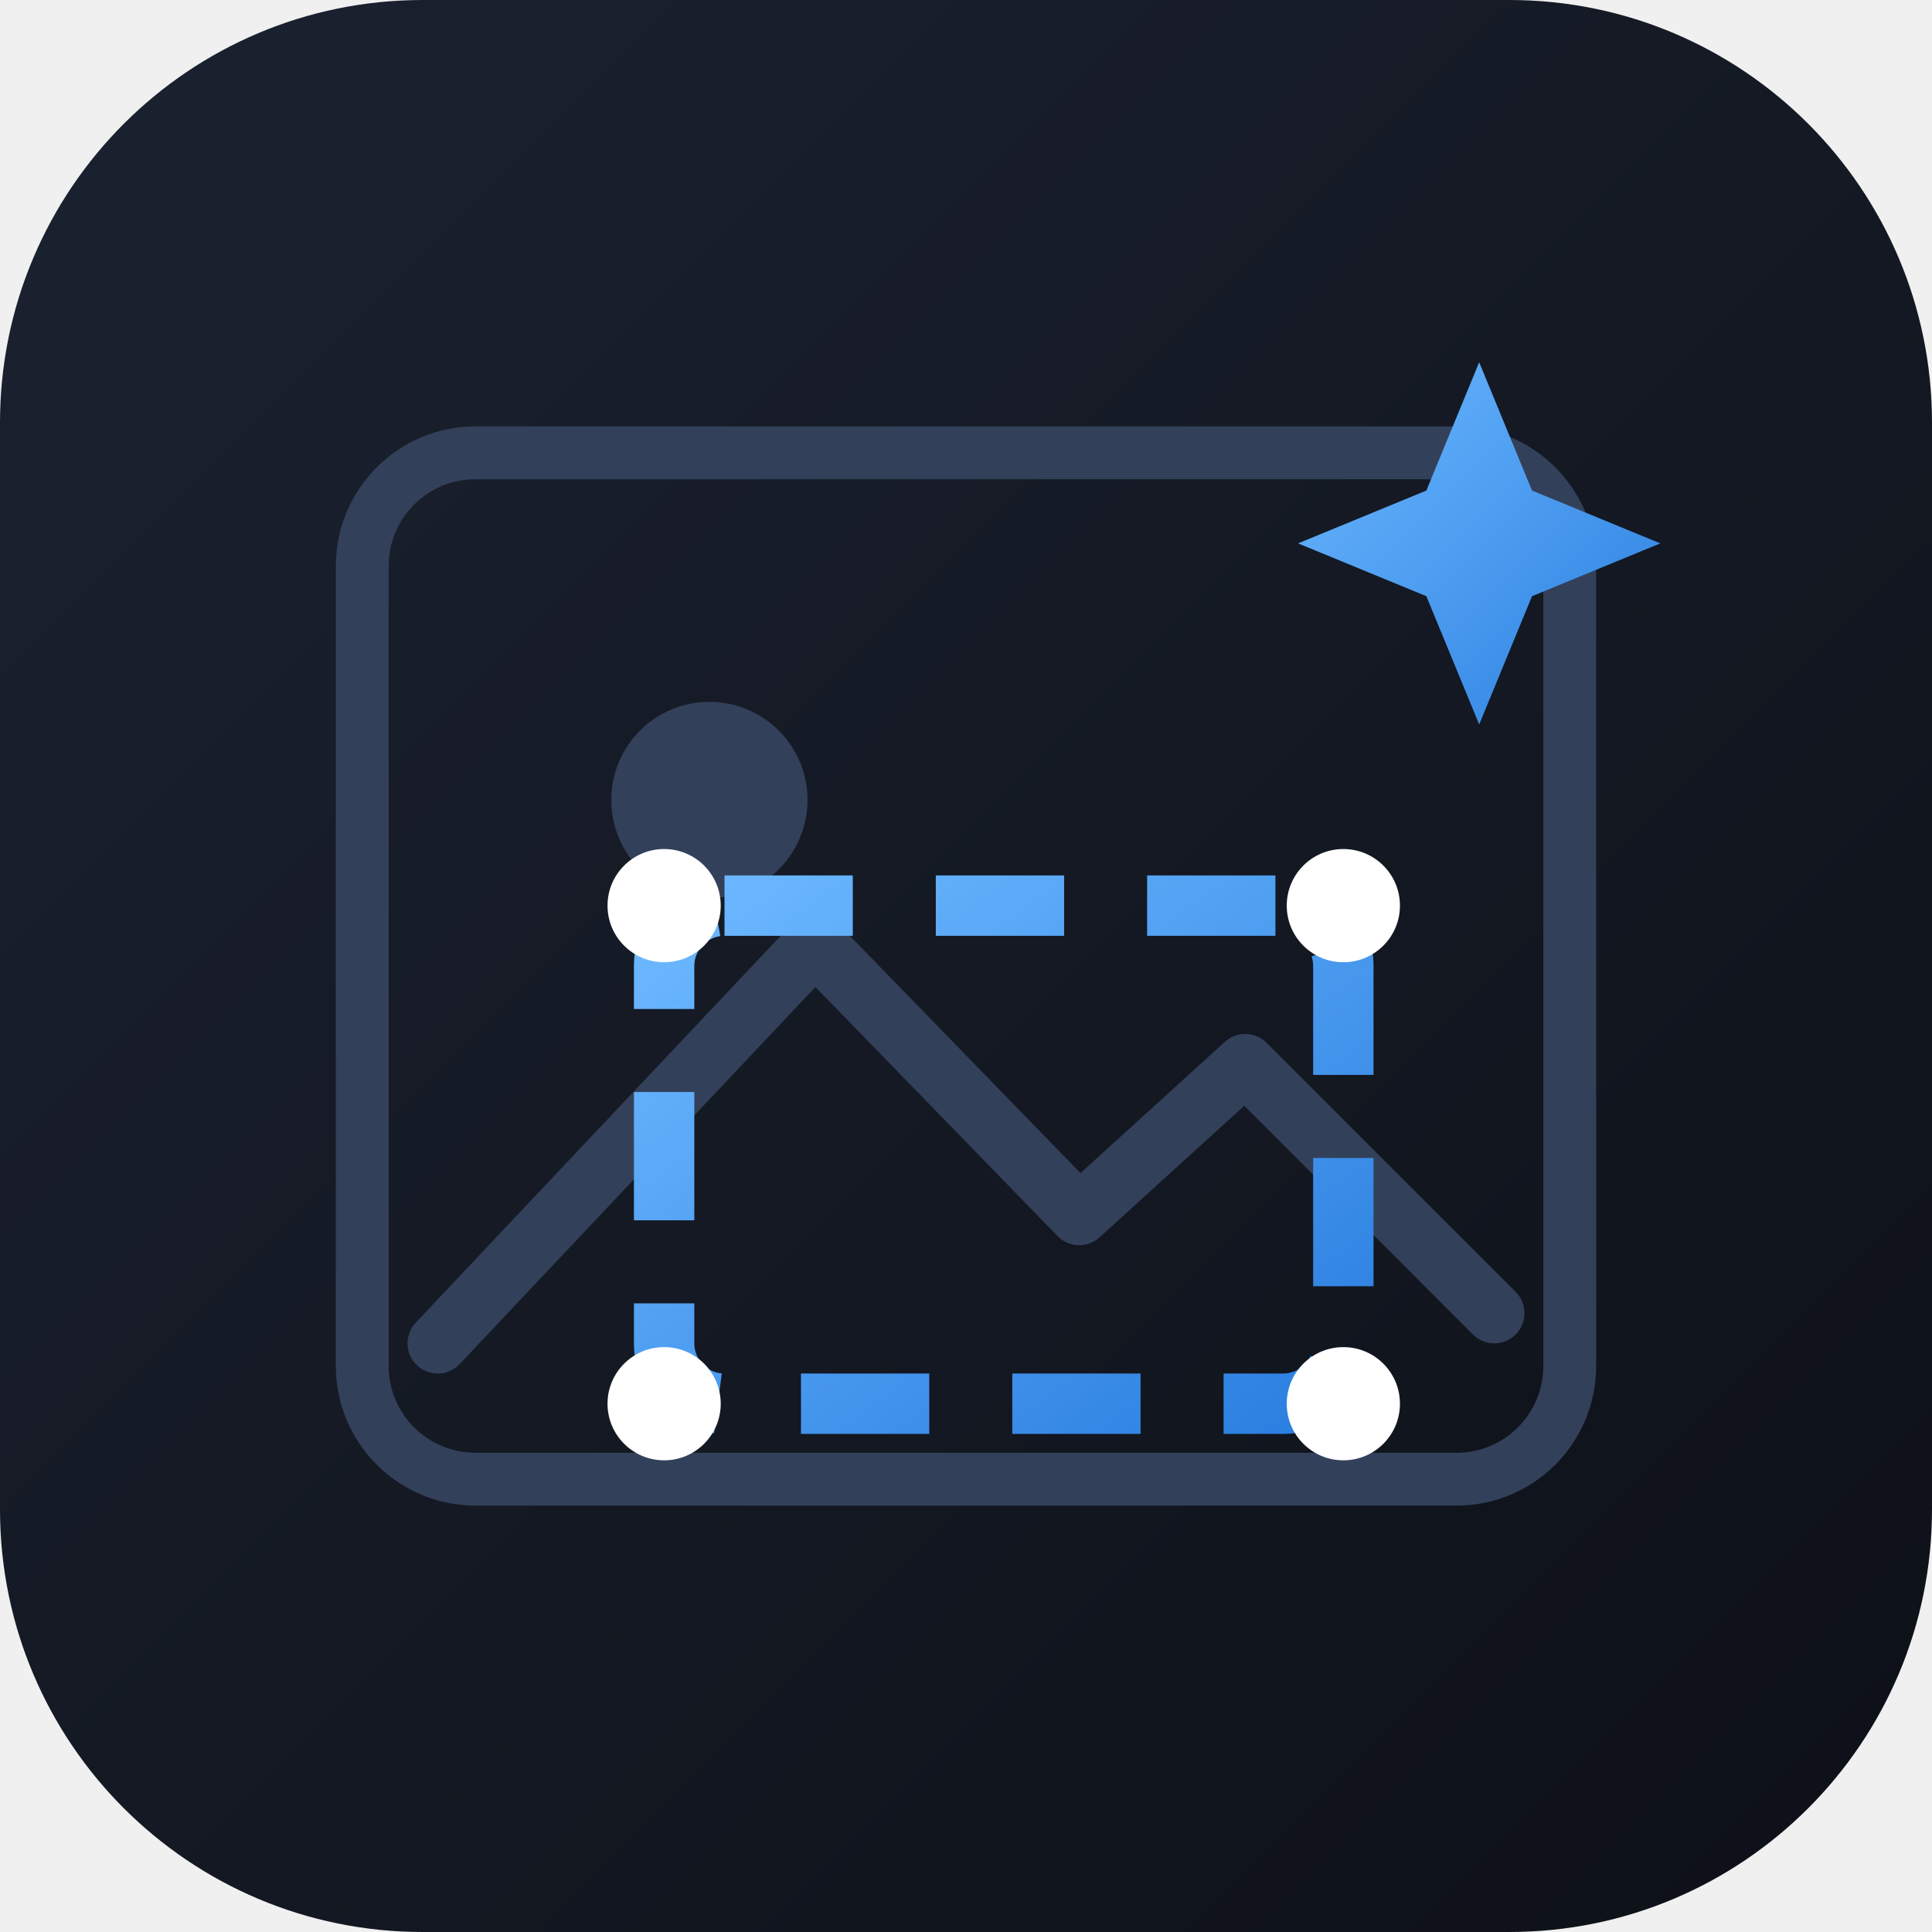
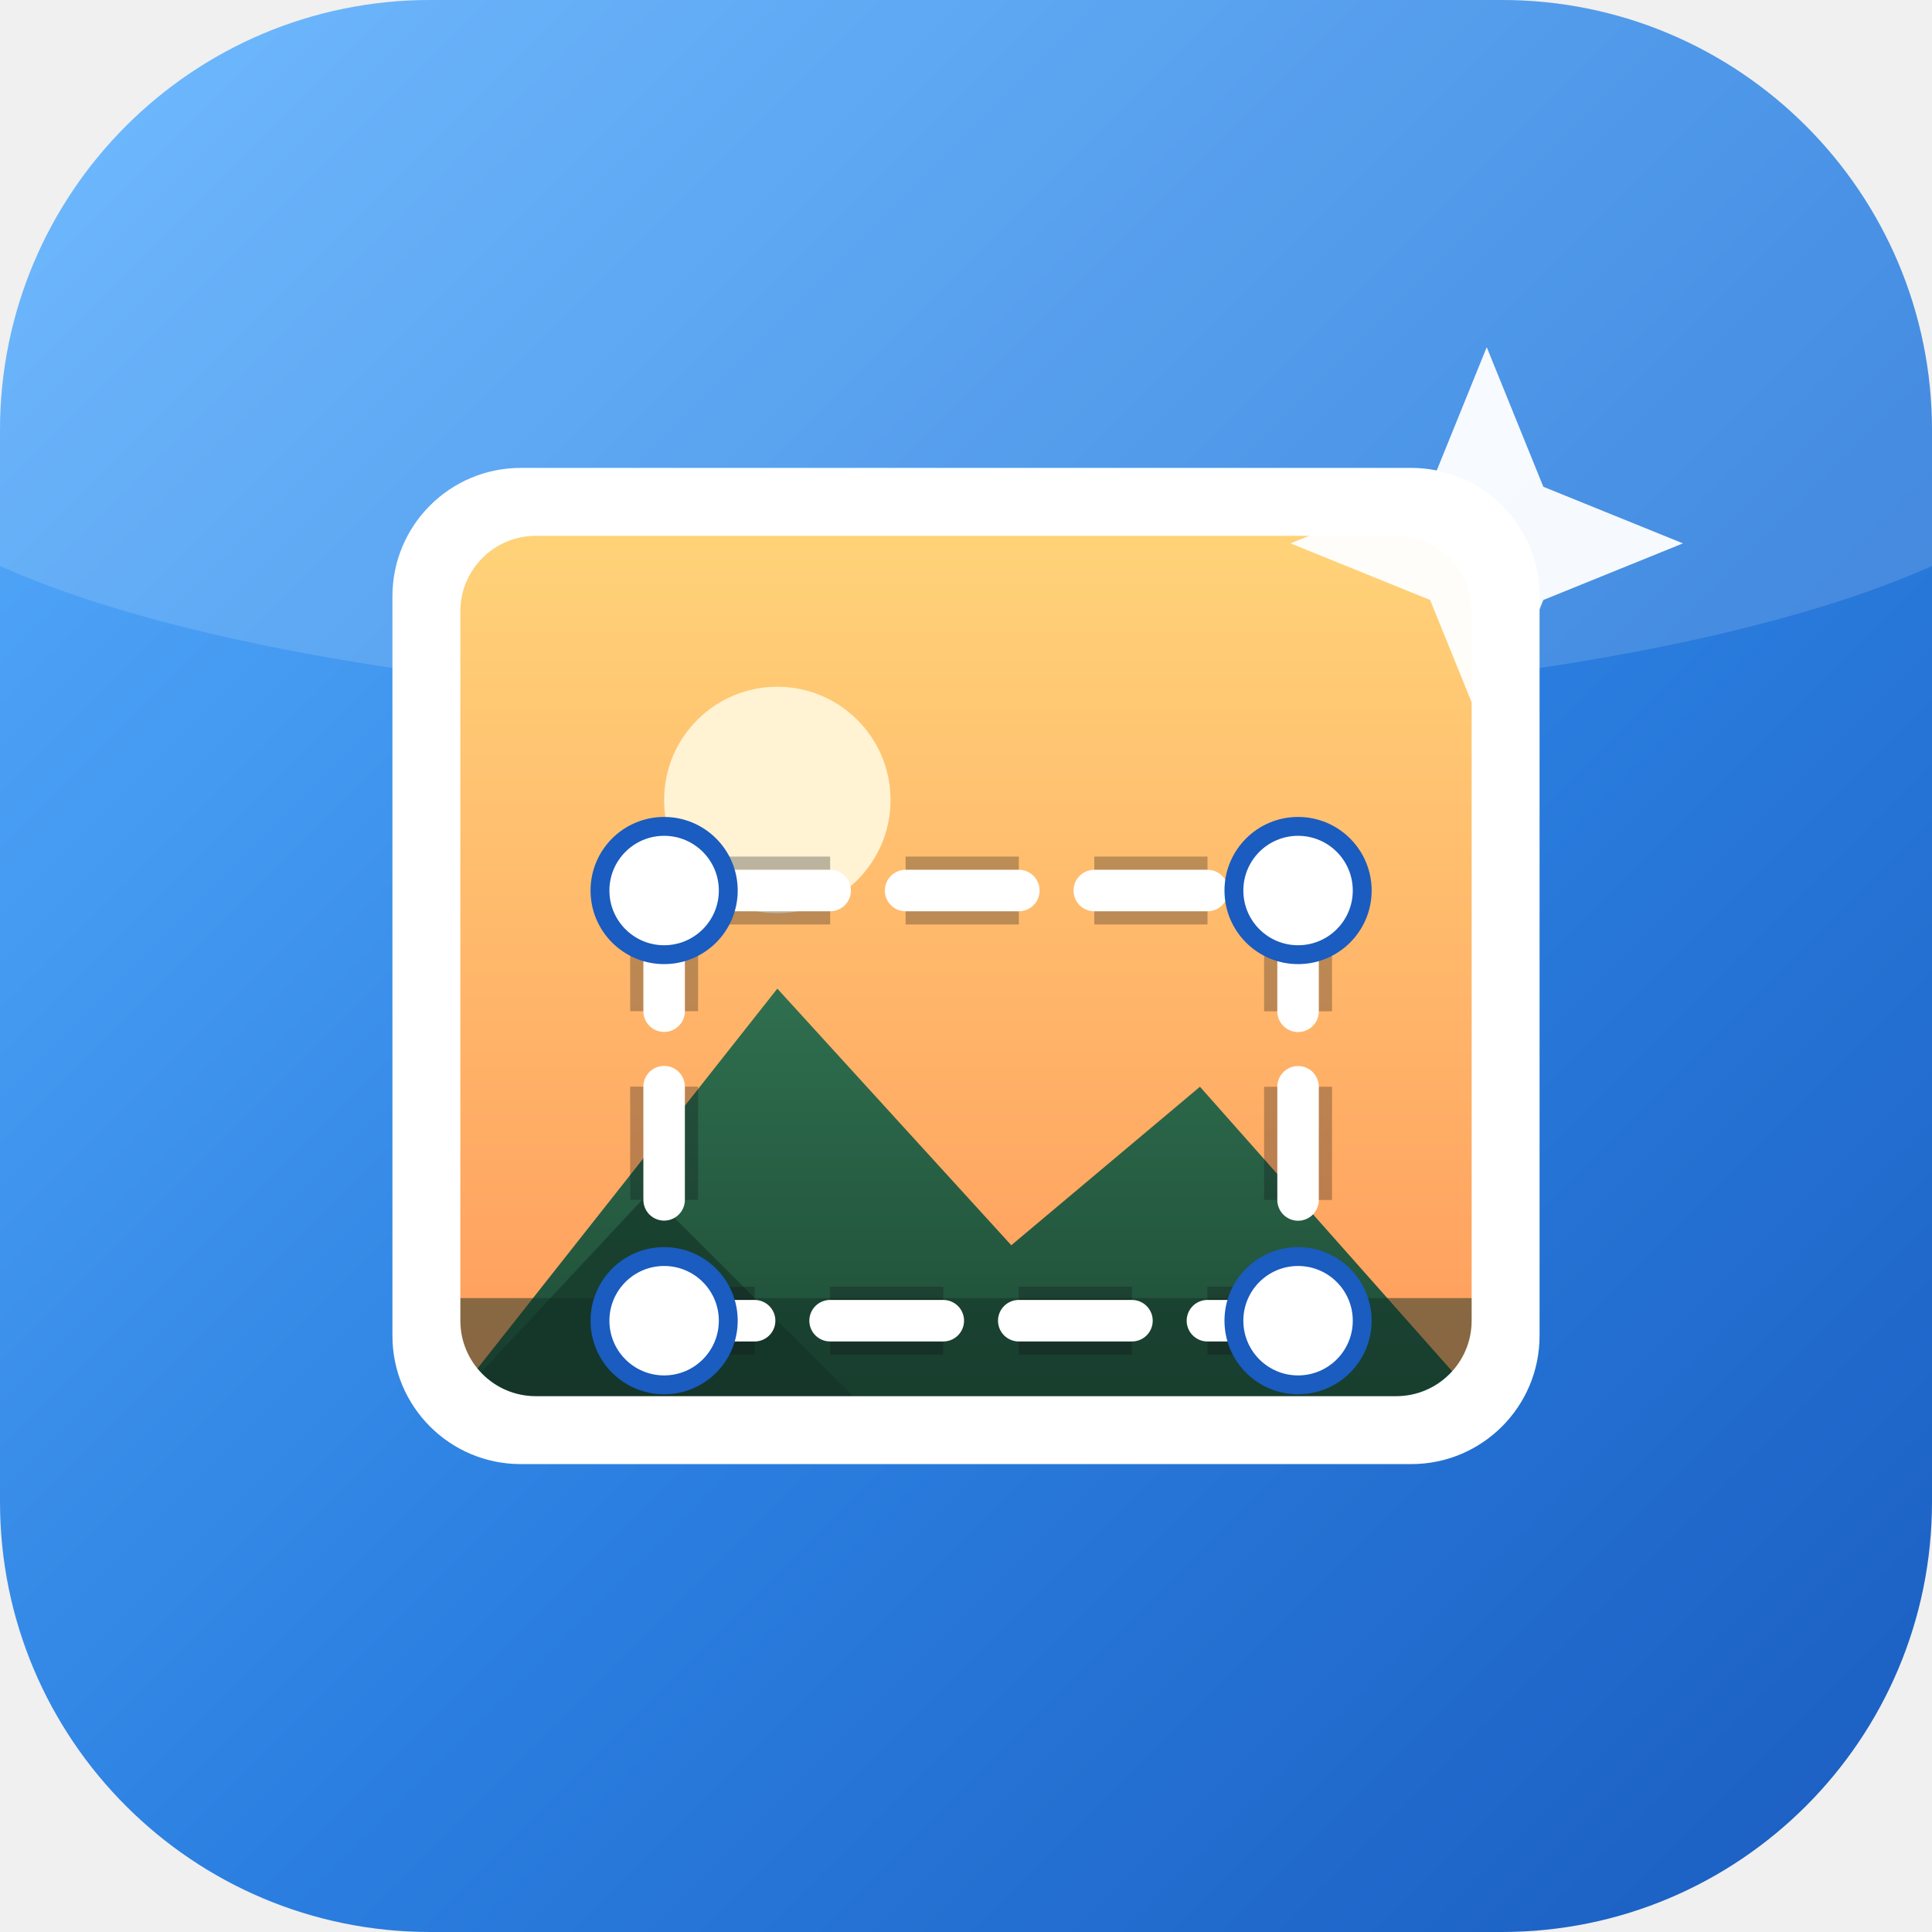
<svg xmlns="http://www.w3.org/2000/svg" viewBox="0 0 512 512" width="512" height="512">
  <defs>
    <linearGradient id="bg" x1="0" y1="0" x2="1" y2="1">
-       <stop offset="0" stop-color="#1b2230" />
-       <stop offset="1" stop-color="#0d1017" />
+       <stop offset="0" stop-color="#5ab0ff" />
+       <stop offset="0.55" stop-color="#2b7fe0" />
+       <stop offset="1" stop-color="#1a5cbf" />
    </linearGradient>
-     <linearGradient id="ac" x1="0" y1="0" x2="1" y2="1">
-       <stop offset="0" stop-color="#6cb8ff" />
-       <stop offset="1" stop-color="#2b7fe0" />
+     <linearGradient id="sky" x1="0" y1="0" x2="0" y2="1">
+       <stop offset="0" stop-color="#ffd479" />
+       <stop offset="1" stop-color="#ff9a5c" />
    </linearGradient>
+     <linearGradient id="hill" x1="0" y1="0" x2="0" y2="1">
+       <stop offset="0" stop-color="#2f6f4f" />
+       <stop offset="1" stop-color="#1d4a35" />
+     </linearGradient>
+     <clipPath id="frameClip">
+       <rect x="116" y="136" width="280" height="240" rx="26" />
+     </clipPath>
  </defs>
-   <rect width="512" height="512" rx="112" fill="url(#bg)" />
-   <rect x="96" y="120" width="320" height="272" rx="30" fill="none" stroke="#33405a" stroke-width="14" />
-   <circle cx="188" cy="212" r="26" fill="#33405a" />
-   <path d="M116 356 L216 250 L286 322 L330 282 L396 348" fill="none" stroke="#33405a" stroke-width="16" stroke-linecap="round" stroke-linejoin="round" />
-   <rect x="176" y="240" width="180" height="132" rx="16" fill="none" stroke="url(#ac)" stroke-width="16" stroke-dasharray="34 22" />
-   <circle cx="176" cy="240" r="15" fill="#fff" />
-   <circle cx="356" cy="240" r="15" fill="#fff" />
-   <circle cx="176" cy="372" r="15" fill="#fff" />
-   <circle cx="356" cy="372" r="15" fill="#fff" />
-   <path d="M392 96 l14 34 34 14 -34 14 -14 34 -14 -34 -34 -14 34 -14z" fill="url(#ac)" />
+   <rect width="512" height="512" rx="114" fill="url(#bg)" />
+   <path d="M0 114 A114 114 0 0 1 114 0 H398 A114 114 0 0 1 512 114 V150            C400 200 112 200 0 150 Z" fill="#ffffff" opacity="0.14" />
+   <rect x="104" y="124" width="304" height="264" rx="34" fill="#ffffff" />
+   <g clip-path="url(#frameClip)">
+     <rect x="116" y="136" width="280" height="240" fill="url(#sky)" />
+     <circle cx="206" cy="212" r="30" fill="#fff6d8" opacity="0.95" />
+     <path d="M116 376 L206 262 L268 330 L318 288 L396 376 Z" fill="url(#hill)" />
+     <path d="M116 376 L172 316 L232 376 Z" fill="#16382a" opacity="0.75" />
+     <rect x="116" y="344" width="280" height="32" fill="#123026" opacity="0.5" />
+   </g>
+   <rect x="116" y="136" width="280" height="240" rx="26" fill="none" stroke="#ffffff" stroke-width="12" />
+   <rect x="176" y="236" width="168" height="114" rx="14" fill="none" stroke="#0e1014" stroke-width="18" stroke-dasharray="30 20" opacity="0.28" />
+   <rect x="176" y="236" width="168" height="114" rx="14" fill="none" stroke="#ffffff" stroke-width="11" stroke-dasharray="30 20" stroke-linecap="round" />
+   <g fill="#ffffff" stroke="#1a5cbf" stroke-width="5">
+     <circle cx="176" cy="236" r="17" />
+     <circle cx="344" cy="236" r="17" />
+     <circle cx="176" cy="350" r="17" />
+     <circle cx="344" cy="350" r="17" />
+   </g>
+   <path d="M394 92 l15 37 37 15 -37 15 -15 37 -15 -37 -37 -15 37 -15z" fill="#ffffff" opacity="0.95" />
</svg>
